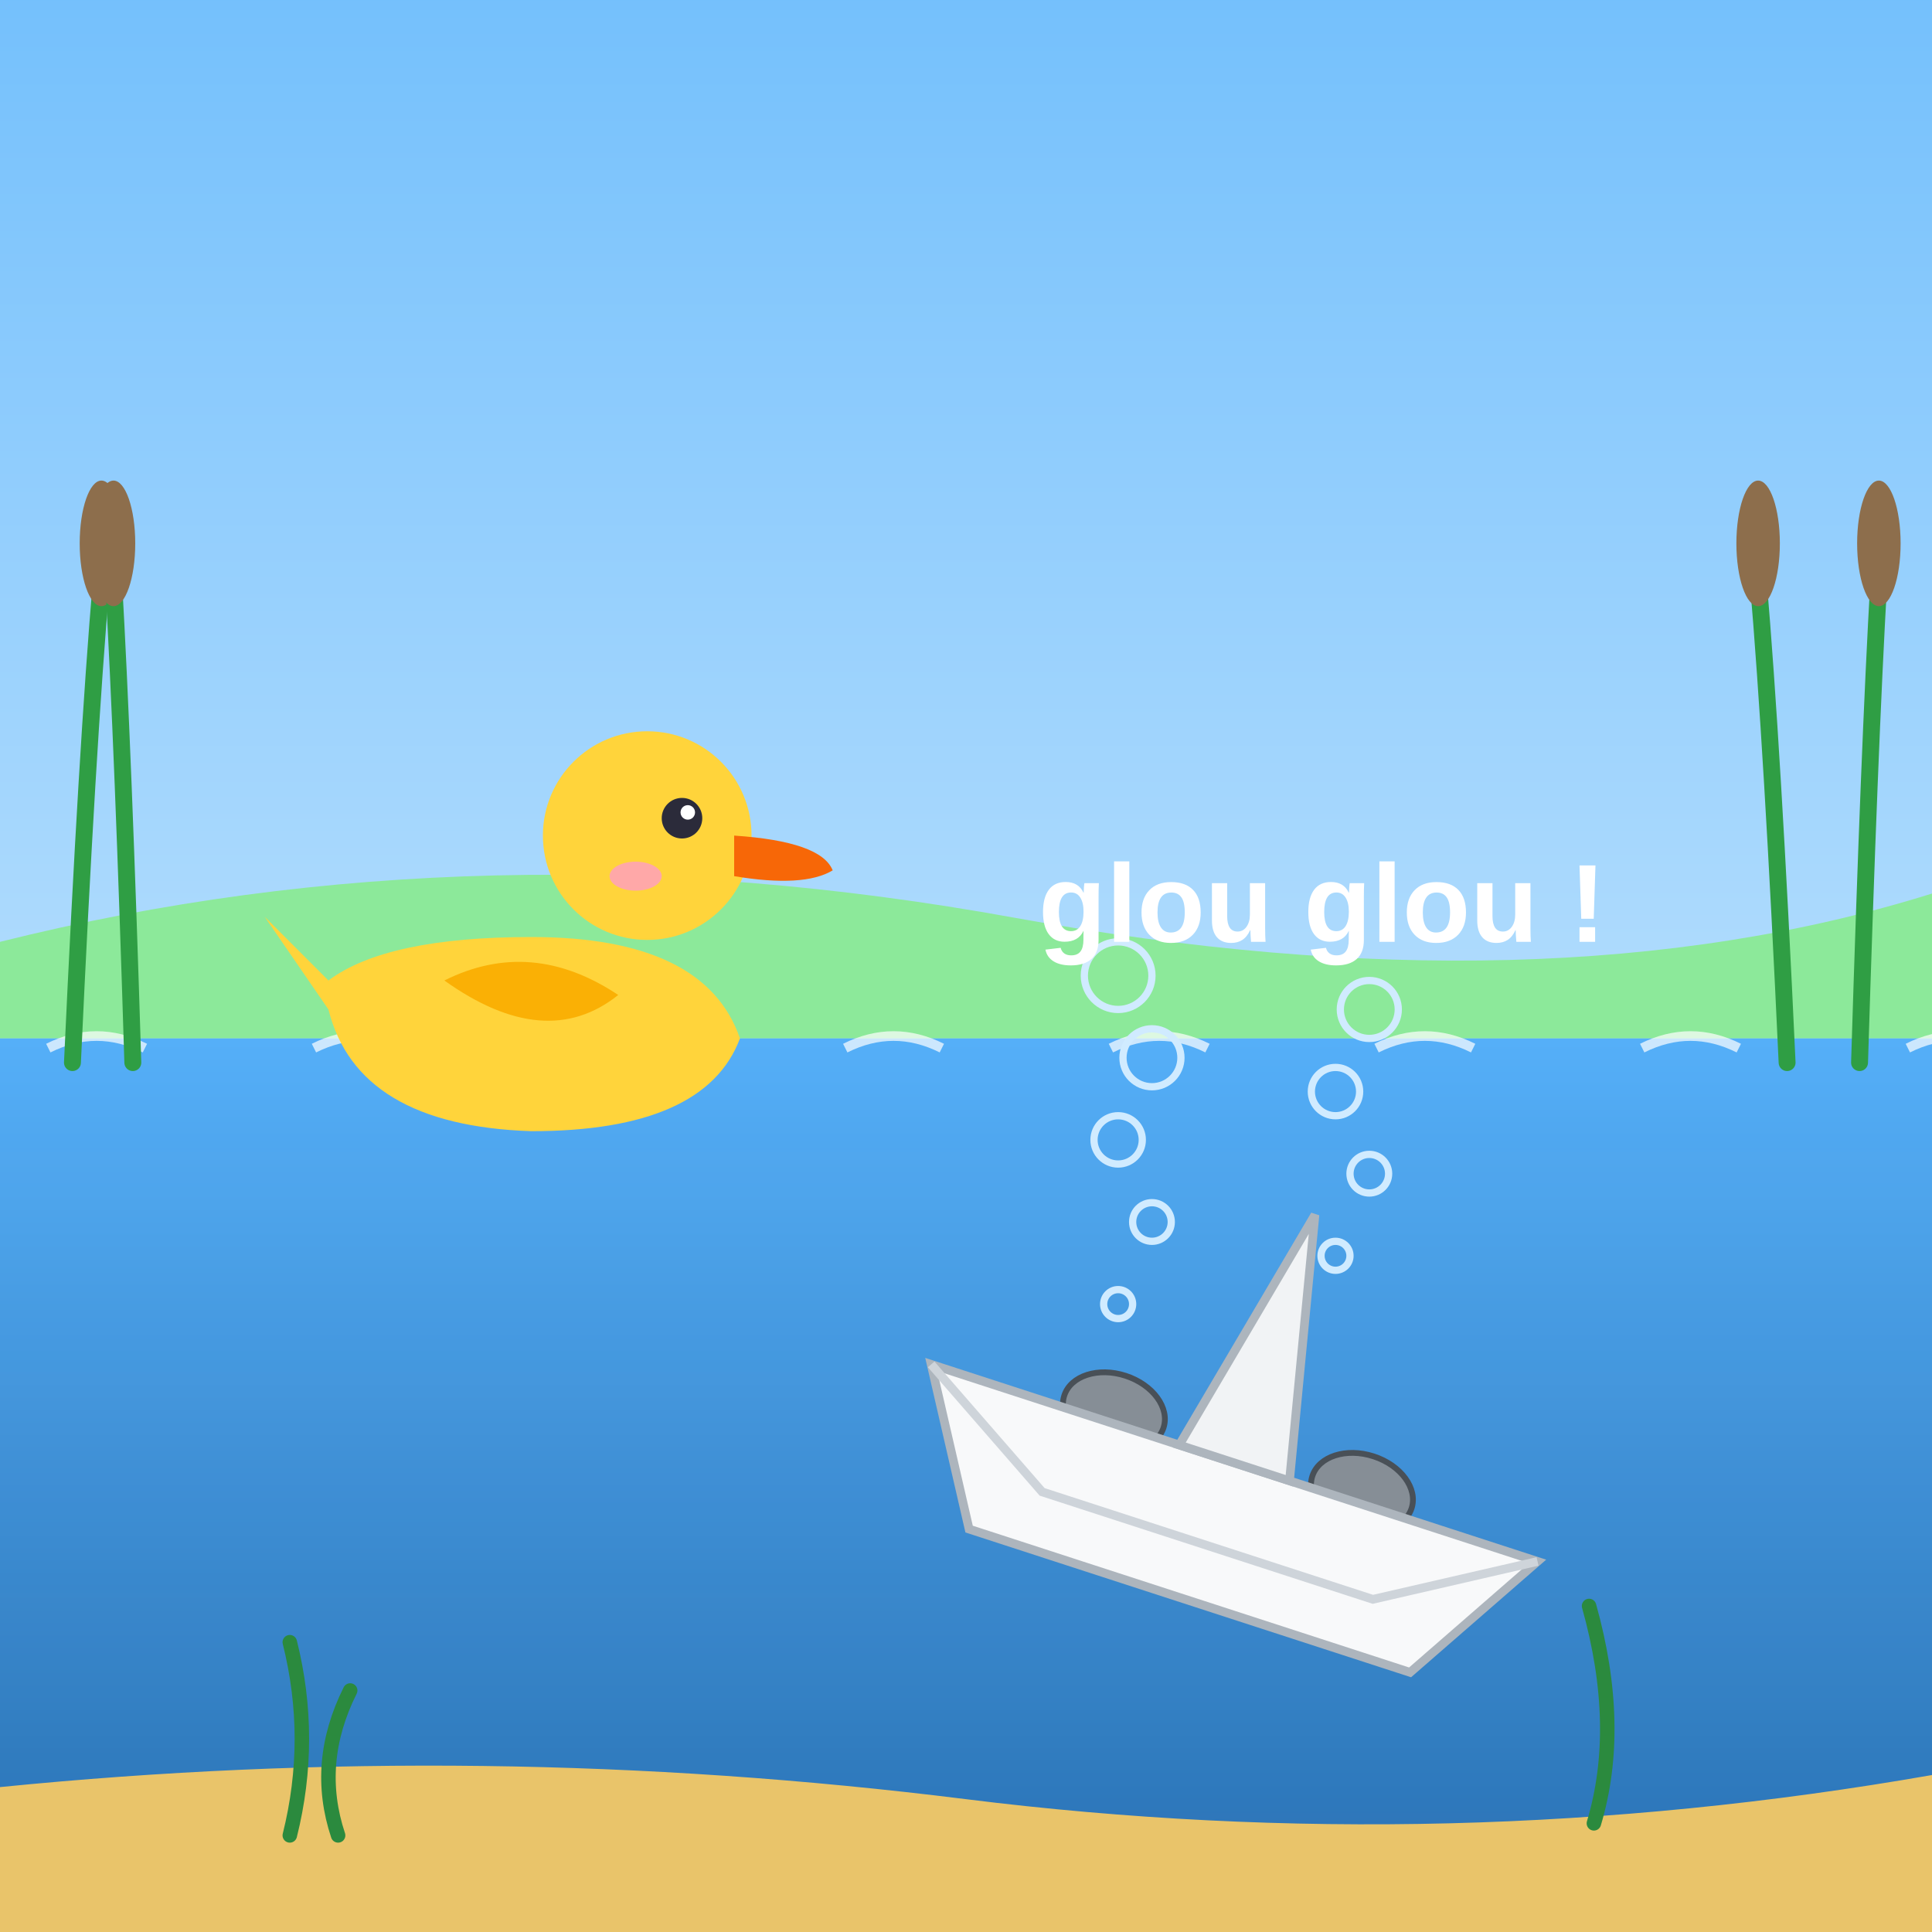
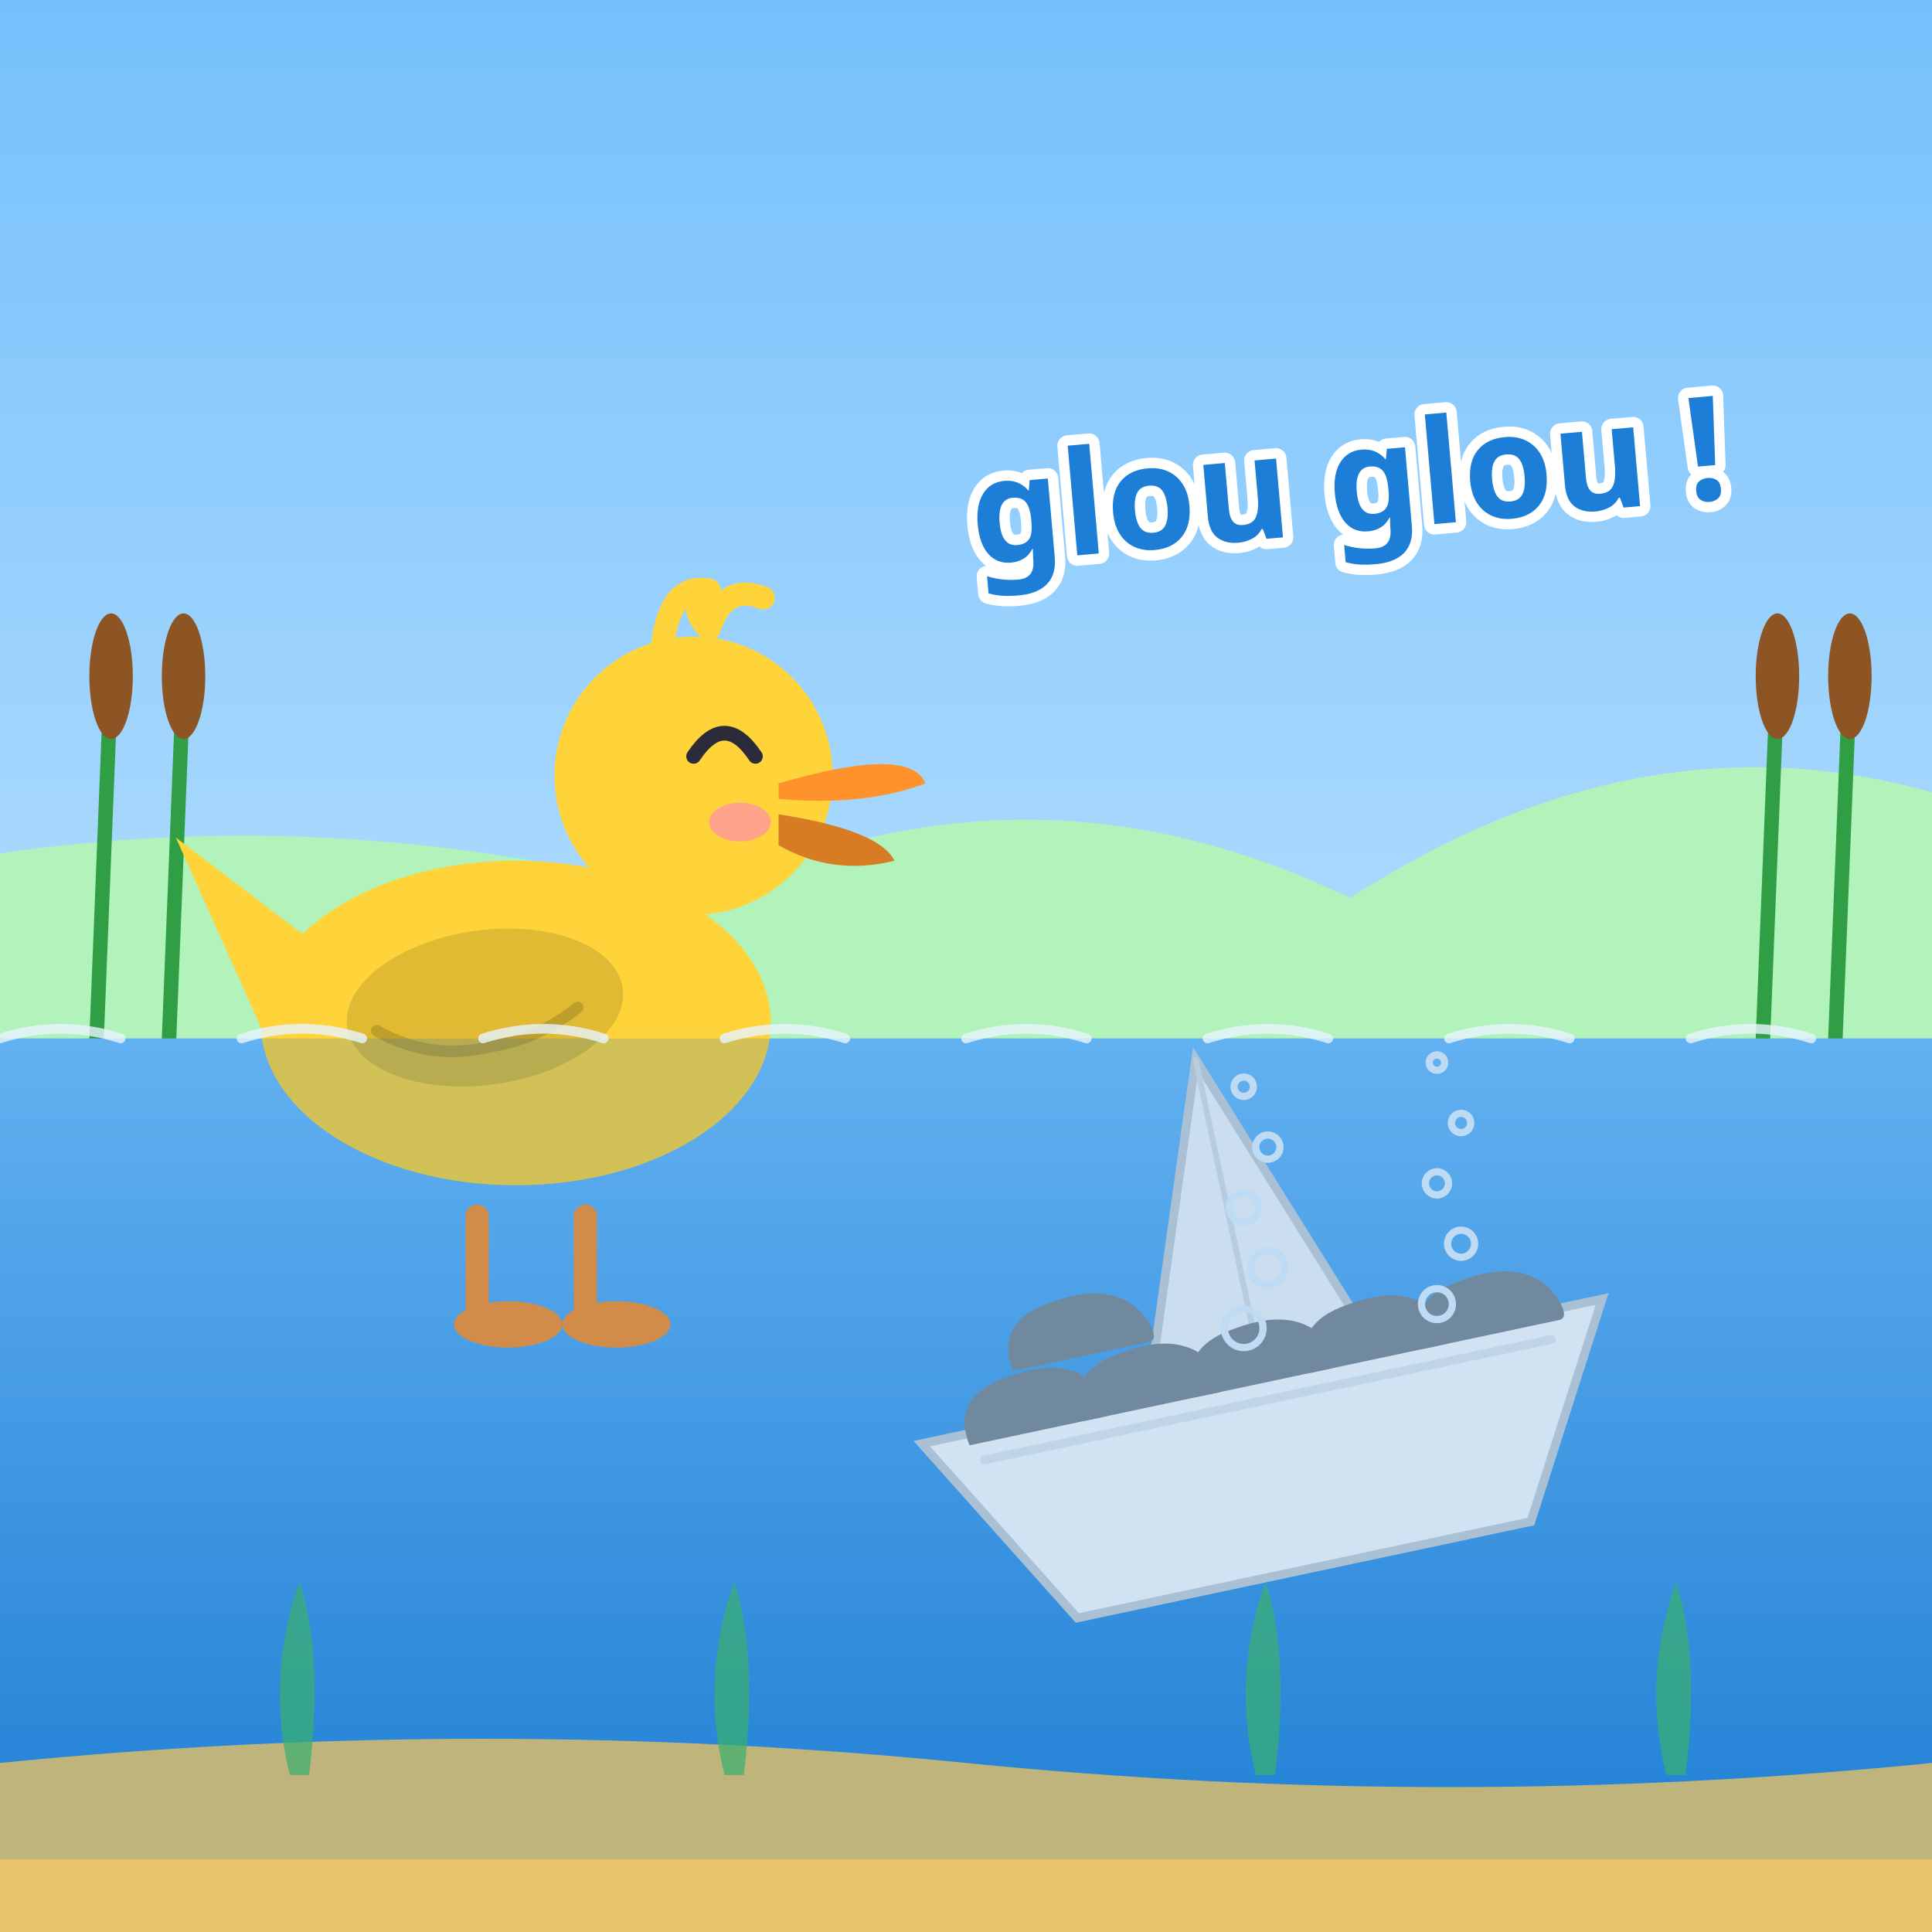
<svg xmlns="http://www.w3.org/2000/svg" viewBox="0 0 800 800" width="800" height="800">
  <defs>
-     <linearGradient id="ciel" x1="0" y1="0" x2="0" y2="1">
+     <linearGradient id="d18" x1="0" y1="0" x2="0" y2="1">
      <stop offset="0" stop-color="#74c0fc" />
      <stop offset="1" stop-color="#e7f5ff" />
    </linearGradient>
-     <linearGradient id="eau" x1="0" y1="0" x2="0" y2="1">
-       <stop offset="0" stop-color="#4dabf7" />
-       <stop offset="1" stop-color="#1864ab" />
+     <linearGradient id="d19" x1="0" y1="0" x2="0" y2="1">
+       <stop offset="0" stop-color="#74c0fc" />
+       <stop offset="1" stop-color="#1c7ed6" />
    </linearGradient>
  </defs>
-   <rect width="800" height="800" fill="url(#ciel)" />
-   <path d="M 0 390 Q 200 340 420 380 T 800 370 L 800 430 L 0 430 Z" fill="#8ce99a" />
-   <rect y="430" width="800" height="370" fill="url(#eau)" opacity="0.92" />
-   <path d="M 0 740 Q 200 720 400 745 T 800 735 L 800 800 L 0 800 Z" fill="#e9c46a" />
-   <path d="M 20 434 q 20 -10 40 0" stroke="#fff" stroke-width="4" fill="none" opacity="0.7" />
-   <path d="M 130 434 q 20 -10 40 0" stroke="#fff" stroke-width="4" fill="none" opacity="0.7" />
-   <path d="M 240 434 q 20 -10 40 0" stroke="#fff" stroke-width="4" fill="none" opacity="0.7" />
-   <path d="M 350 434 q 20 -10 40 0" stroke="#fff" stroke-width="4" fill="none" opacity="0.7" />
-   <path d="M 460 434 q 20 -10 40 0" stroke="#fff" stroke-width="4" fill="none" opacity="0.7" />
-   <path d="M 570 434 q 20 -10 40 0" stroke="#fff" stroke-width="4" fill="none" opacity="0.7" />
-   <path d="M 680 434 q 20 -10 40 0" stroke="#fff" stroke-width="4" fill="none" opacity="0.7" />
-   <path d="M 790 434 q 20 -10 40 0" stroke="#fff" stroke-width="4" fill="none" opacity="0.7" />
-   <path d="M 30 440 Q 36 310 42 240" stroke="#2f9e44" stroke-width="7" fill="none" stroke-linecap="round" />
-   <ellipse cx="42" cy="225" rx="9" ry="26" fill="#8d6e4c" />
-   <path d="M 55 440 Q 51 310 47 240" stroke="#2f9e44" stroke-width="7" fill="none" stroke-linecap="round" />
-   <ellipse cx="47" cy="225" rx="9" ry="26" fill="#8d6e4c" />
-   <path d="M 740 440 Q 734 310 728 240" stroke="#2f9e44" stroke-width="7" fill="none" stroke-linecap="round" />
-   <ellipse cx="728" cy="225" rx="9" ry="26" fill="#8d6e4c" />
-   <path d="M 770 440 Q 774 310 778 240" stroke="#2f9e44" stroke-width="7" fill="none" stroke-linecap="round" />
-   <ellipse cx="778" cy="225" rx="9" ry="26" fill="#8d6e4c" />
-   <path d="M 120 760 q 10 -40 0 -80 M 140 760 q -10 -30 5 -60 M 660 755 q 12 -40 -2 -90" stroke="#2b8a3e" stroke-width="6" fill="none" stroke-linecap="round" />
-   <g transform="translate(500 640) rotate(18) scale(1.2)">
-     <ellipse cx="-45" cy="-14" rx="18" ry="13" fill="#868e96" stroke="#495057" stroke-width="2" />
-     <ellipse cx="0" cy="-14" rx="18" ry="13" fill="#868e96" stroke="#495057" stroke-width="2" />
-     <ellipse cx="45" cy="-14" rx="18" ry="13" fill="#868e96" stroke="#495057" stroke-width="2" />
-     <ellipse cx="-45" cy="-34" rx="18" ry="13" fill="#868e96" stroke="#495057" stroke-width="2" />
-     <ellipse cx="0" cy="-34" rx="18" ry="13" fill="#868e96" stroke="#495057" stroke-width="2" />
-     <ellipse cx="45" cy="-34" rx="18" ry="13" fill="#868e96" stroke="#495057" stroke-width="2" />
-     <path d="M -110 -30 L 110 -30 L 80 20 L -80 20 Z" fill="#f8f9fa" stroke="#adb5bd" stroke-width="3" />
-     <path d="M -110 -30 L -60 0 L 60 0 L 110 -30" stroke="#ced4da" stroke-width="3" fill="none" />
-     <path d="M -20 -30 L 0 -120 L 20 -30 Z" fill="#f1f3f5" stroke="#adb5bd" stroke-width="3" />
+   <rect x="0" y="0" width="800" height="800" fill="url(#d18)" />
+   <path d="M -241.1 430 Q 100.5 262.1 442.2 430 Z" fill="#b2f2bb" />
+   <path d="M 199.9 430 Q 424.6 248.8 649.3 430 Z" fill="#b2f2bb" />
+   <path d="M 485.3 430 Q 726.6 205.4 967.8 430 Z" fill="#b2f2bb" />
+   <line x1="40" y1="430" x2="46" y2="280" stroke="#2f9e44" stroke-width="6" stroke-linecap="round" />
+   <ellipse cx="46" cy="280" rx="9" ry="26" fill="#8d5524" />
+   <line x1="70" y1="430" x2="76" y2="280" stroke="#2f9e44" stroke-width="6" stroke-linecap="round" />
+   <ellipse cx="76" cy="280" rx="9" ry="26" fill="#8d5524" />
+   <line x1="730" y1="430" x2="736" y2="280" stroke="#2f9e44" stroke-width="6" stroke-linecap="round" />
+   <ellipse cx="736" cy="280" rx="9" ry="26" fill="#8d5524" />
+   <line x1="760" y1="430" x2="766" y2="280" stroke="#2f9e44" stroke-width="6" stroke-linecap="round" />
+   <ellipse cx="766" cy="280" rx="9" ry="26" fill="#8d5524" />
+   <rect x="0" y="430" width="800" height="370" fill="url(#d19)" />
+   <path d="M 0 730 Q 200 710 400 730 T 800 730 L 800 800 L 0 800 Z" fill="#e9c46a" />
+   <path d="M 120 735 q -10 -40 4 -80 q 10 30 4 80" fill="#40c057" opacity="0.7" />
+   <path d="M 300 735 q -10 -40 4 -80 q 10 30 4 80" fill="#40c057" opacity="0.7" />
+   <path d="M 520 735 q -10 -40 4 -80 q 10 30 4 80" fill="#40c057" opacity="0.7" />
+   <path d="M 690 735 q -10 -40 4 -80 q 10 30 4 80" fill="#40c057" opacity="0.7" />
+   <g transform="translate(540 650) rotate(-12) scale(1.2 1.2)">
+     <polygon points="-120,-70 120,-70 80,0 -80,0" fill="#fff" stroke="#ced4da" stroke-width="3" />
+     <polygon points="-40,-70 0,-180 40,-70" fill="#f8f9fa" stroke="#ced4da" stroke-width="3" />
+     <line x1="0" y1="-180" x2="0" y2="-70" stroke="#dee2e6" stroke-width="2" stroke-linecap="round" />
+     <line x1="-100" y1="-60" x2="100" y2="-60" stroke="#e9ecef" stroke-width="3" stroke-linecap="round" />
+     <g transform="translate(-80 -66) scale(0.6 0.6)">
+       <path d="M -40 0 Q -45 -30 -10 -34 Q 30 -40 42 -12 Q 46 0 40 0 Z" fill="#868e96" />
+     </g>
+     <g transform="translate(-40 -66) scale(0.6 0.6)">
+       <path d="M -40 0 Q -45 -30 -10 -34 Q 30 -40 42 -12 Q 46 0 40 0 Z" fill="#868e96" />
+     </g>
+     <g transform="translate(0 -66) scale(0.6 0.6)">
+       <path d="M -40 0 Q -45 -30 -10 -34 Q 30 -40 42 -12 Q 46 0 40 0 Z" fill="#868e96" />
+     </g>
+     <g transform="translate(40 -66) scale(0.6 0.6)">
+       <path d="M -40 0 Q -45 -30 -10 -34 Q 30 -40 42 -12 Q 46 0 40 0 Z" fill="#868e96" />
+     </g>
+     <g transform="translate(80 -66) scale(0.6 0.6)">
+       <path d="M -40 0 Q -45 -30 -10 -34 Q 30 -40 42 -12 Q 46 0 40 0 Z" fill="#868e96" />
+     </g>
+     <g transform="translate(-60 -88) scale(0.6 0.6)">
+       <path d="M -40 0 Q -45 -30 -10 -34 Q 30 -40 42 -12 Q 46 0 40 0 Z" fill="#868e96" />
+     </g>
  </g>
-   <circle cx="463" cy="540" r="6" fill="none" stroke="#d0ebff" stroke-width="3" />
-   <circle cx="477" cy="506" r="8" fill="none" stroke="#d0ebff" stroke-width="3" />
-   <circle cx="463" cy="472" r="10" fill="none" stroke="#d0ebff" stroke-width="3" />
-   <circle cx="477" cy="438" r="12" fill="none" stroke="#d0ebff" stroke-width="3" />
-   <circle cx="463" cy="404" r="14" fill="none" stroke="#d0ebff" stroke-width="3" />
-   <circle cx="553" cy="520" r="6" fill="none" stroke="#d0ebff" stroke-width="3" />
-   <circle cx="567" cy="486" r="8" fill="none" stroke="#d0ebff" stroke-width="3" />
-   <circle cx="553" cy="452" r="10" fill="none" stroke="#d0ebff" stroke-width="3" />
-   <circle cx="567" cy="418" r="12" fill="none" stroke="#d0ebff" stroke-width="3" />
-   <g transform="translate(220 442) scale(1.2)">
-     <path d="M -70 -20 Q -60 20 0 22 Q 60 22 72 -10 Q 60 -45 0 -45 Q -50 -45 -70 -30 L -92 -52 Z" fill="#ffd43b" />
-     <path d="M -30 -30 Q 0 -45 30 -25 Q 5 -5 -30 -30 Z" fill="#fab005" />
-     <circle cx="40" cy="-80" r="36" fill="#ffd43b" />
-     <path d="M 70 -80 Q 100 -78 104 -68 Q 94 -62 70 -66 Z" fill="#f76707" />
-     <circle cx="52" cy="-86" r="7" fill="#2b2b3a" />
-     <circle cx="54" cy="-88" r="2.5" fill="#fff" />
-     <ellipse cx="36" cy="-66" rx="9" ry="5" fill="#ffa8a8" />
+   <g>
+     <circle cx="515" cy="450" r="4" fill="none" stroke="#e7f5ff" stroke-width="3" />
+     <circle cx="525" cy="475" r="5" fill="none" stroke="#e7f5ff" stroke-width="3" />
+     <circle cx="515" cy="500" r="6" fill="none" stroke="#e7f5ff" stroke-width="3" />
+     <circle cx="525" cy="525" r="7" fill="none" stroke="#e7f5ff" stroke-width="3" />
+     <circle cx="515" cy="550" r="8" fill="none" stroke="#e7f5ff" stroke-width="3" />
  </g>
-   <g font-family="Arial, sans-serif" font-weight="bold" fill="#fff" font-size="46">
-     <text x="430" y="390">glou glou !</text>
+   <g>
+     <circle cx="595" cy="440" r="3.2" fill="none" stroke="#e7f5ff" stroke-width="3" />
+     <circle cx="605" cy="465" r="4" fill="none" stroke="#e7f5ff" stroke-width="3" />
+     <circle cx="595" cy="490" r="4.8" fill="none" stroke="#e7f5ff" stroke-width="3" />
+     <circle cx="605" cy="515" r="5.6" fill="none" stroke="#e7f5ff" stroke-width="3" />
+     <circle cx="595" cy="540" r="6.4" fill="none" stroke="#e7f5ff" stroke-width="3" />
  </g>
+   <g transform="translate(220 484.4) scale(1.6 1.6)">
+     <line x1="-14" y1="12" x2="-14" y2="38" stroke="#ff922b" stroke-width="6" stroke-linecap="round" />
+     <ellipse cx="-6" cy="40" rx="14" ry="6" fill="#ff922b" />
+     <line x1="14" y1="12" x2="14" y2="38" stroke="#ff922b" stroke-width="6" stroke-linecap="round" />
+     <ellipse cx="22" cy="40" rx="14" ry="6" fill="#ff922b" />
+     <g transform="translate(0 -20)">
+       <polygon points="-50,-34 -92,-66 -66,-8" fill="#ffd43b" />
+       <ellipse cx="-4" cy="-18" rx="66" ry="42" fill="#ffd43b" />
+     </g>
+     <ellipse cx="-12" cy="-42" rx="36" ry="20" fill="#e0ba33" transform="rotate(-8 -12 -42)" />
+     <path d="M -40 -36 q 14 8 30 4 q 12 -2 22 -10" fill="none" stroke="#bf9f2c" stroke-width="3" stroke-linecap="round" stroke-linejoin="round" />
+     <circle cx="42" cy="-102" r="36" fill="#ffd43b" />
+     <path d="M 34 -136 q 2 -16 12 -14 q -6 4 0 10 q 4 -12 14 -8" fill="none" stroke="#ffd43b" stroke-width="6" stroke-linecap="round" stroke-linejoin="round" />
+     <path d="M 64 -100 Q 98 -110 102 -100 Q 86 -94 64 -96 Z" fill="#ff922b" />
+     <path d="M 64 -92 Q 90 -88 94 -80 Q 78 -76 64 -84 Z" fill="#d87c24" />
+     <ellipse cx="54" cy="-90" rx="8" ry="5" fill="#ff8fab" opacity="0.7" />
+     <path d="M 42 -107 Q 50 -119 58 -107" fill="none" stroke="#2b2b3a" stroke-width="3.8" stroke-linecap="round" stroke-linejoin="round" />
+   </g>
+   <text x="560" y="220" font-family="Fredoka, Andika, sans-serif" font-weight="700" font-size="60" text-anchor="middle" fill="#1c7ed6" stroke="#fff" stroke-width="8.6" stroke-linejoin="round" paint-order="stroke" transform="rotate(-5 560 220)">glou glou !</text>
+   <rect x="0" y="430" width="800" height="340" fill="#1971c2" opacity="0.2" />
+   <path d="M 0 430 q 25 -8 50 0 M 100 430 q 25 -8 50 0 M 200 430 q 25 -8 50 0 M 300 430 q 25 -8 50 0 M 400 430 q 25 -8 50 0 M 500 430 q 25 -8 50 0 M 600 430 q 25 -8 50 0 M 700 430 q 25 -8 50 0" fill="none" stroke="#e7f5ff" stroke-width="4" stroke-linecap="round" stroke-linejoin="round" opacity="0.8" />
</svg>
